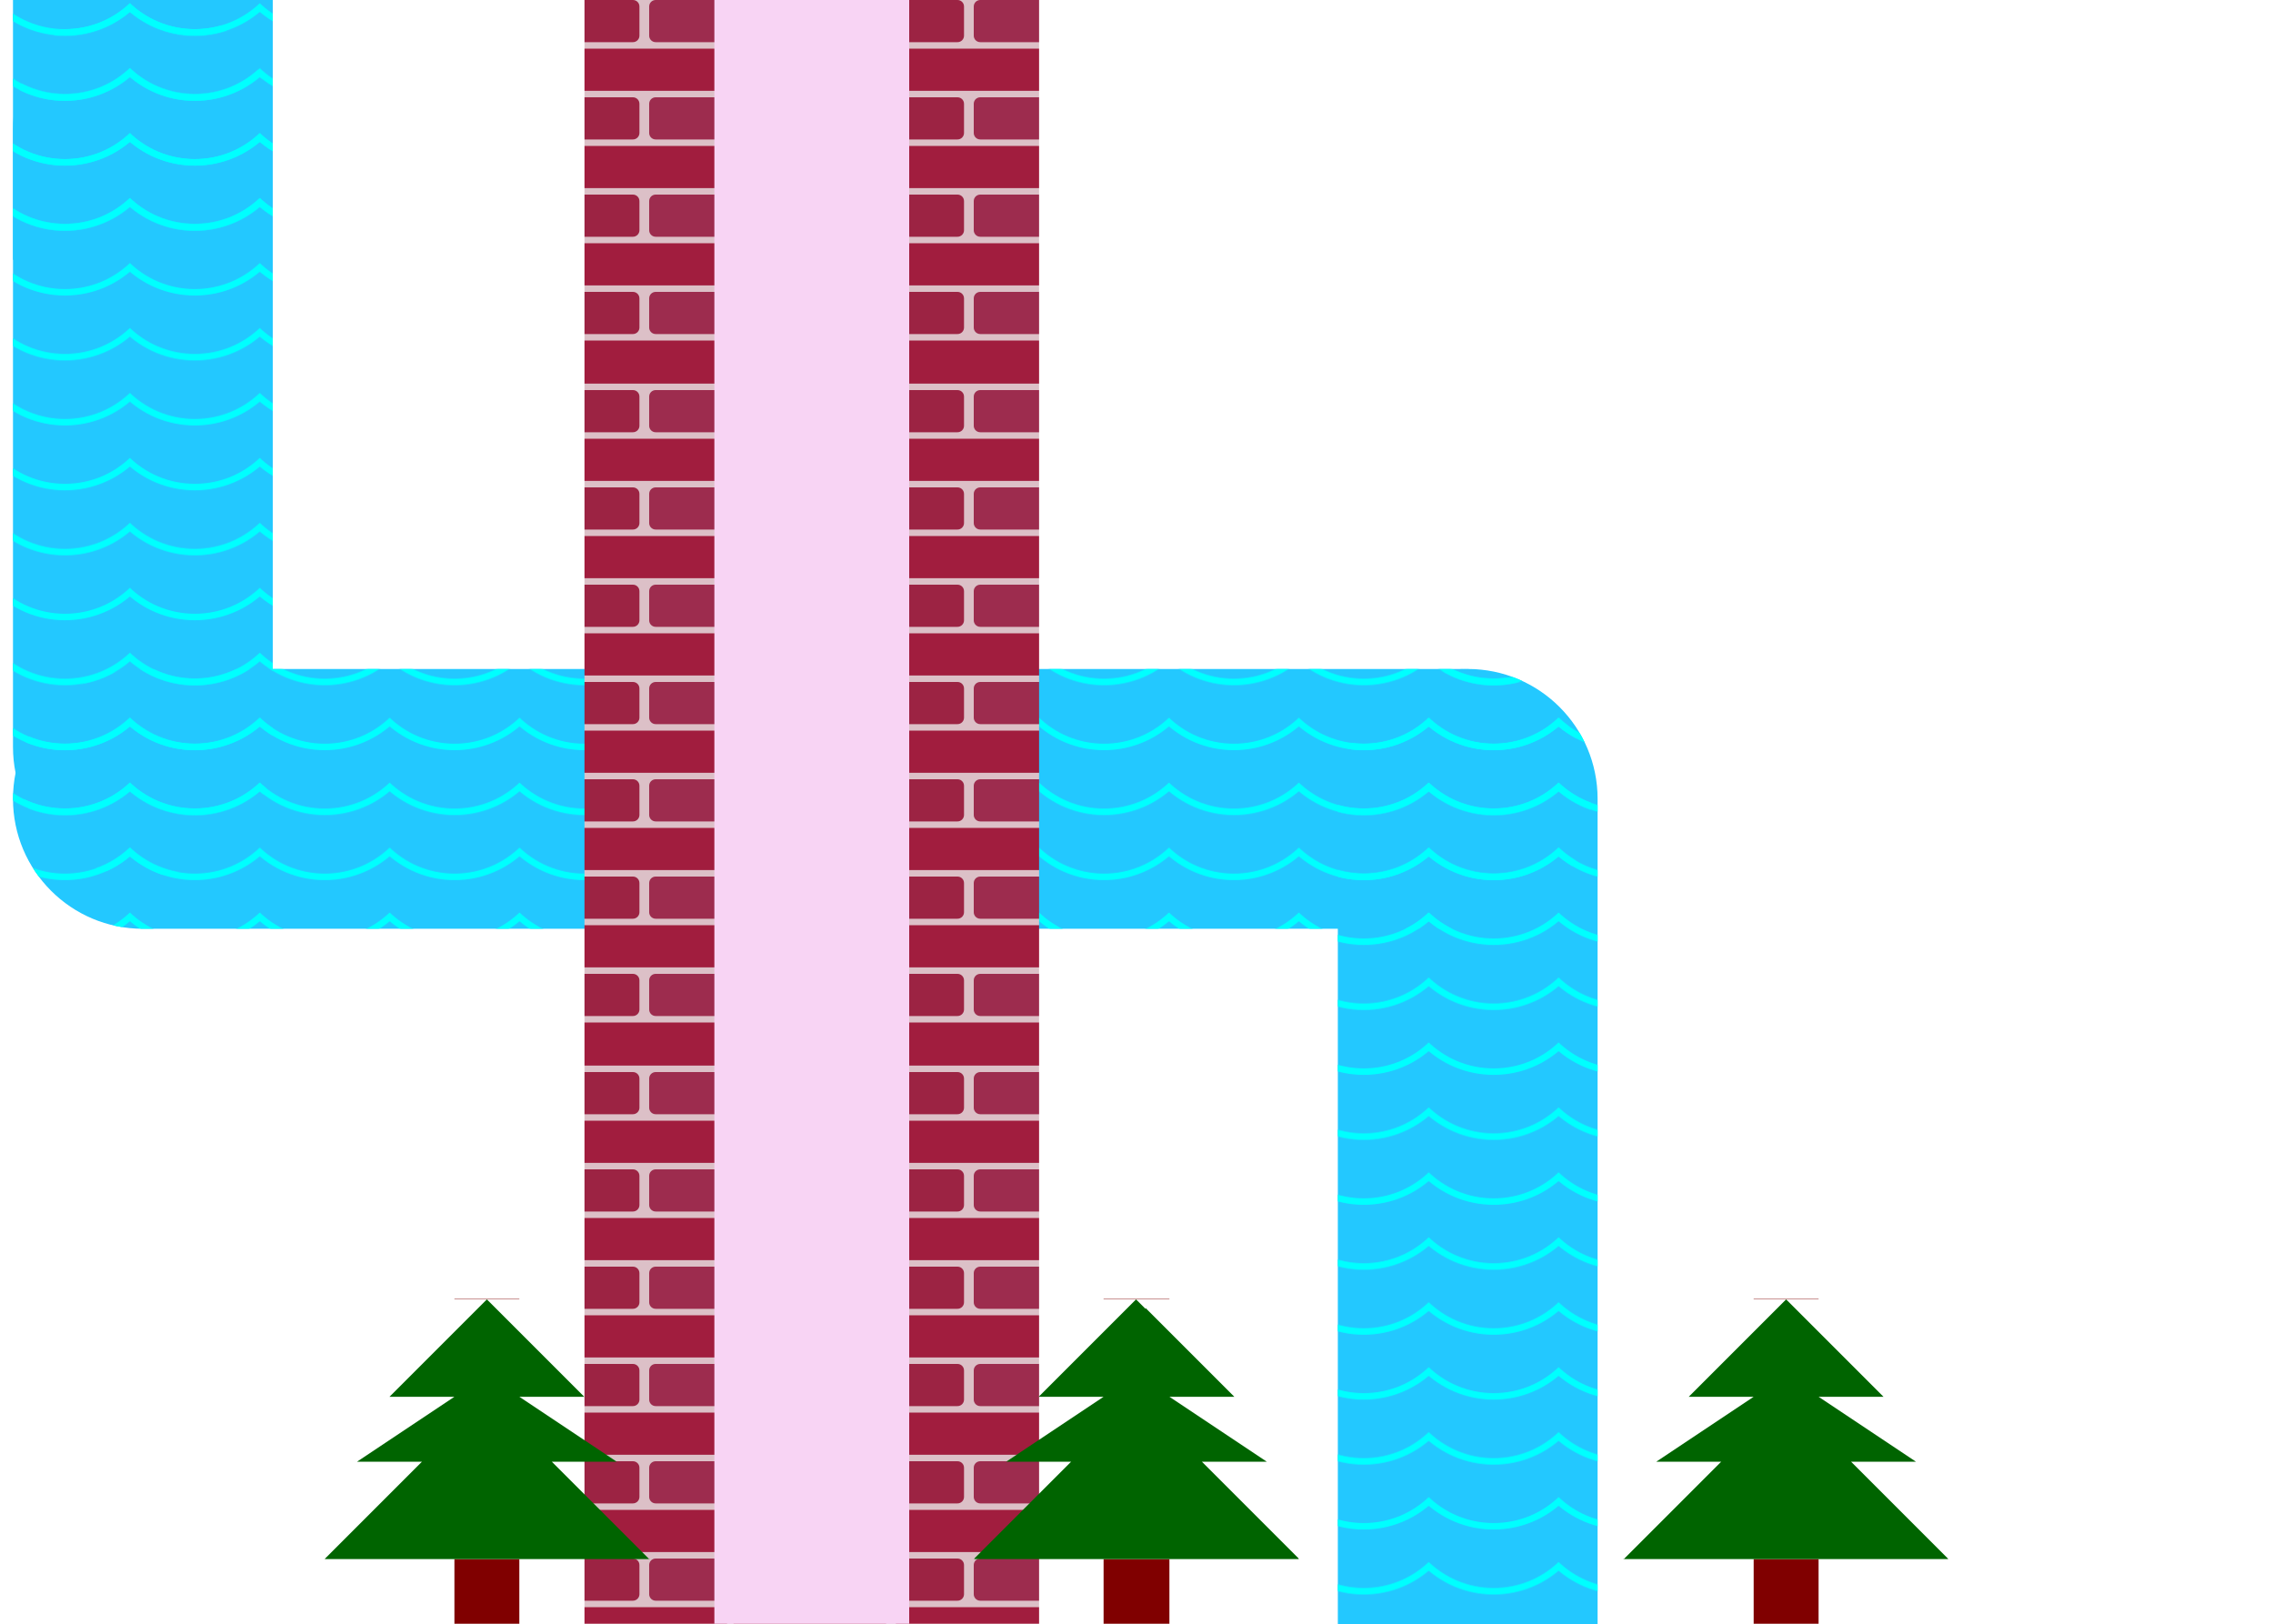
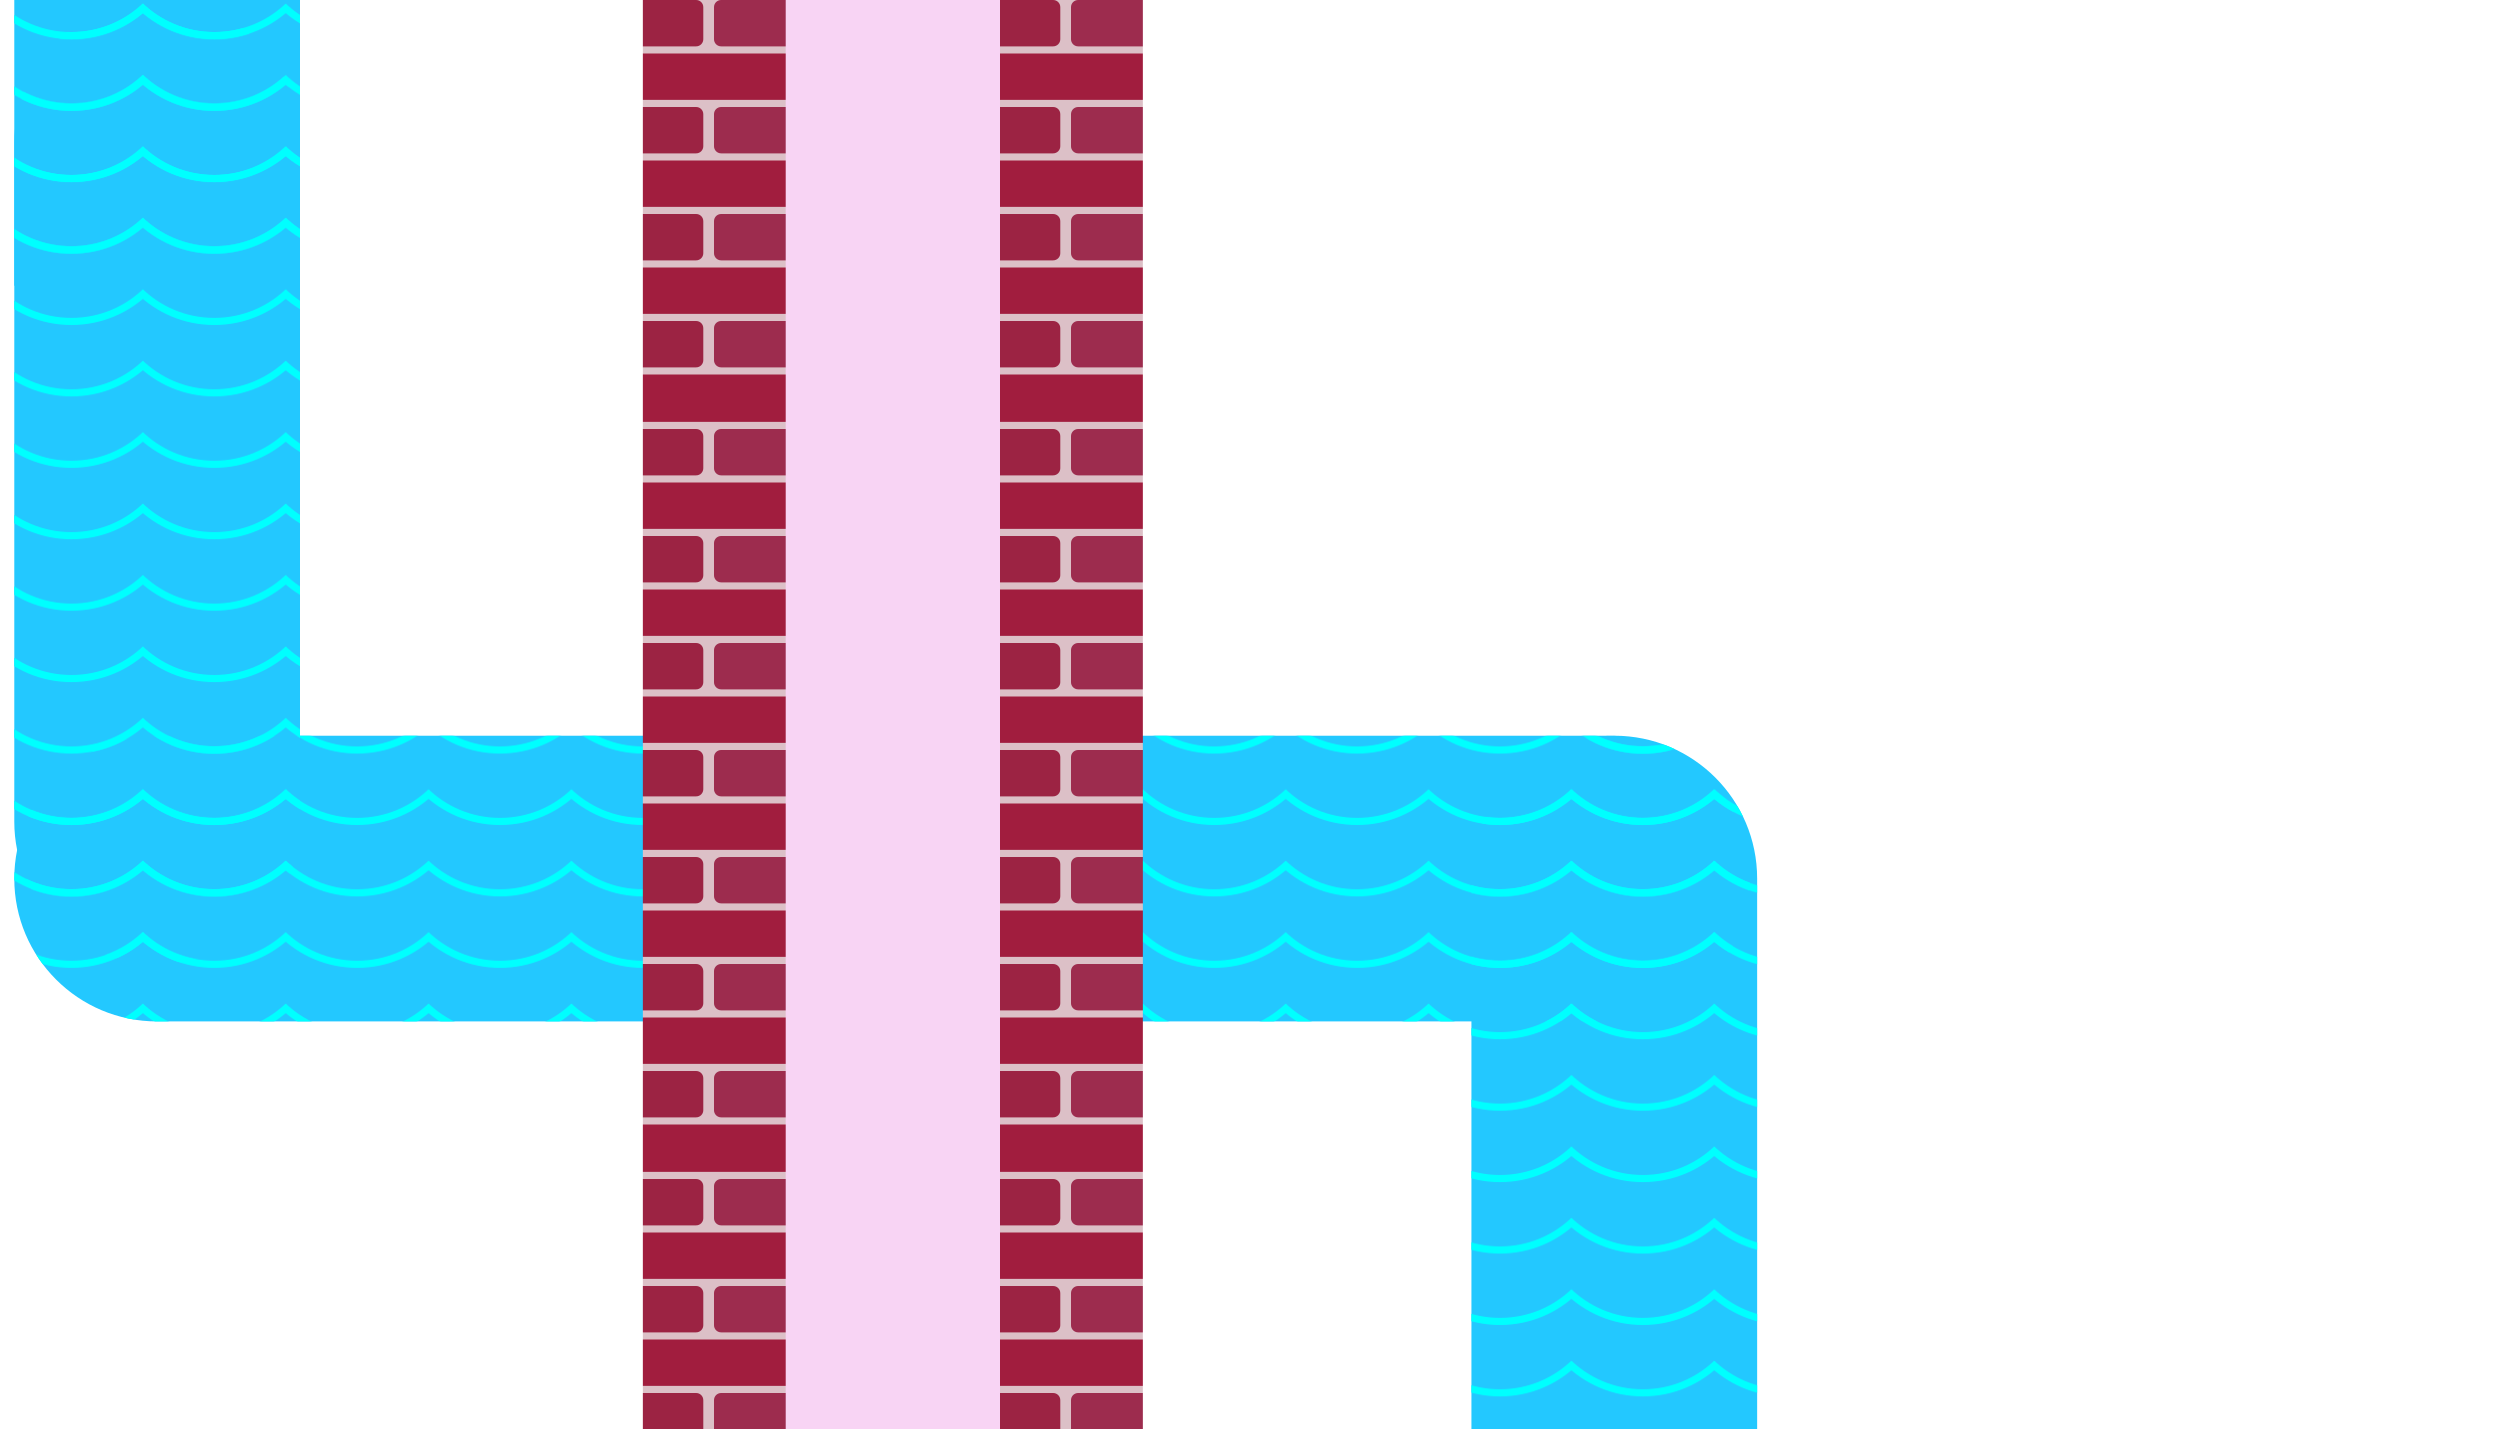
- <svg xmlns="http://www.w3.org/2000/svg" width="350" height="250" id="bridge2">
+ <svg xmlns="http://www.w3.org/2000/svg" width="350" height="200" id="bridge2">
  <defs>
    <pattern id="floorPattern" patternUnits="userSpaceOnUse" x="0" y="0" height="24.1" width="24.2">
      <rect width="25" height="25" x="0" y="0" fill="lightgrey" />
      <rect width="24.1" height="24.2" x="0" y="0" rx="5" fill="rgb(190, 190, 190)" stroke="lightgrey" stroke-width="3" />
    </pattern>
    <pattern id="treePattern" patternUnits="userSpaceOnUse" x="0" y="0" height="50" width="50">
      <rect width="10" height="10" x="20" y="40" fill="maroon" />
      <polygon points="25,0 40,15 30,15 45,25 35,25 50,40 0,40 15,25 5,25 20,15 10,15 " style="fill:darkgreen;" />
    </pattern>
    <pattern id="waterPattern" patternUnits="userSpaceOnUse" x="0" y="0" height="10" width="20">
      <circle cx="10" cy="-10" r="15" fill="transparent" stroke="aqua" stroke-width="1" />
    </pattern>
    <pattern id="redBricks" patternUnits="userSpaceOnUse" x="0" y="0" width="50" height="15">
      <rect width="50" height="15" x="0" y="0" fill="#dcc0c7" />
      <rect width="23.5" height="6.5" x="0" y="0" rx="1" fill="#9d2c4e" />
      <rect width="23.5" height="6.5" x="25" y="0" rx="1" fill="#9c2343" />
      <rect width="12" height="6.5" x="0" y="7.5" fill="#a11d3e" />
      <rect width="23.5" height="6.5" x="13" y="7.5" rx="1" fill="#aa3553" />
      <rect width="12" height="6.5" x="38" y="7.5" fill="#a11d3e" />
    </pattern>
    <pattern id="greyBricks" patternUnits="userSpaceOnUse" x="0" y="0" width="50" height="15">
      <rect width="50" height="15" x="0" y="0" fill="lightgrey" />
      <rect width="23.5" height="6.5" x="0" y="0" rx="1" fill="grey" />
      <rect width="23.5" height="6.5" x="25" y="0" rx="1" fill="#717171" />
      <rect width="12" height="6.5" x="0" y="7.5" fill="dimgrey" />
      <rect width="23.5" height="6.5" x="13" y="7.5" rx="1" fill="#808080" />
      <rect width="12" height="6.5" x="38" y="7.5" fill="dimgrey" />
    </pattern>
    <pattern id="grassPattern" patternUnits="userSpaceOnUse" x="0" y="0" height="50" width="30">
      <line x1="0" y1="0" x2="15" y2="50" style="stroke:darkolivegreen;stroke-width:1" />
      <line x1="15" y1="10" x2="15" y2="50" style="stroke:darkolivegreen;stroke-width:1" />
      <line x1="30" y1="5" x2="15" y2="50" style="stroke:darkslategray;stroke-width:1" />
      <line x1="20" y1="0" x2="31" y2="37" style="stroke:green;stroke-width:1" />
      <line x1="15" y1="0" x2="27.5" y2="45" style="stroke:darkolivegreen;stroke-width:1" />
      <line x1="25" y1="0" x2="35" y2="30" style="stroke:darkslategrey;stroke-width:1" />
    </pattern>
    <pattern id="pinkBricks" patternUnits="userSpaceOnUse" x="0" y="0" width="50" height="15">
      <rect width="323" height="580" x="0" y="0" fill="#f9e9f9" />
      <rect width="23.5" height="6.5" x="0" y="0" rx="1" fill="#ce88c6" />
      <rect width="23.5" height="6.5" x="25" y="0" rx="1" fill="#cc8fc3" />
      <rect width="12" height="6.5" x="0" y="7.5" fill="#cb96c1" />
      <rect width="23.5" height="6.5" x="13" y="7.5" rx="1" fill="#cf8ac6" />
      <rect width="12" height="6.5" x="38" y="7.5" fill="#cb96c1" />
    </pattern>
  </defs>
  <rect width="40" height="135" x="2" y="0" rx="20" fill="#23c8ff" />
  <rect width="243" height="40" x="2" y="103" rx="20" fill="#23c8ff" />
  <rect width="40" height="167" x="206" y="103" rx="20" fill="#23c8ff" />
  <rect width="40" height="40" x="2" y="0" rx="0" fill="#23c8ff" />
  <rect width="40" height="135" x="2" y="0" rx="20" fill="url(#waterPattern)" />
  <rect width="243" height="40" x="2" y="103" rx="20" fill="url(#waterPattern)" />
  <rect width="40" height="167" x="206" y="103" rx="20" fill="url(#waterPattern)" />
  <rect width="40" height="40" x="2" y="0" rx="0" fill="url(#waterPattern)" />
  <rect width="70" height="250" fill="url(#redBricks)" x="90" y="0" />
  <rect width="30" height="250" fill="#f8d4f4" x="110" y="0" />
-   <rect width="50" height="50" fill="url(#treePattern)" x="50" y="200" />
-   <rect width="50" height="50" fill="url(#treePattern)" x="150" y="200" />
-   <rect width="50" height="50" fill="url(#treePattern)" x="250" y="200" />
</svg>
